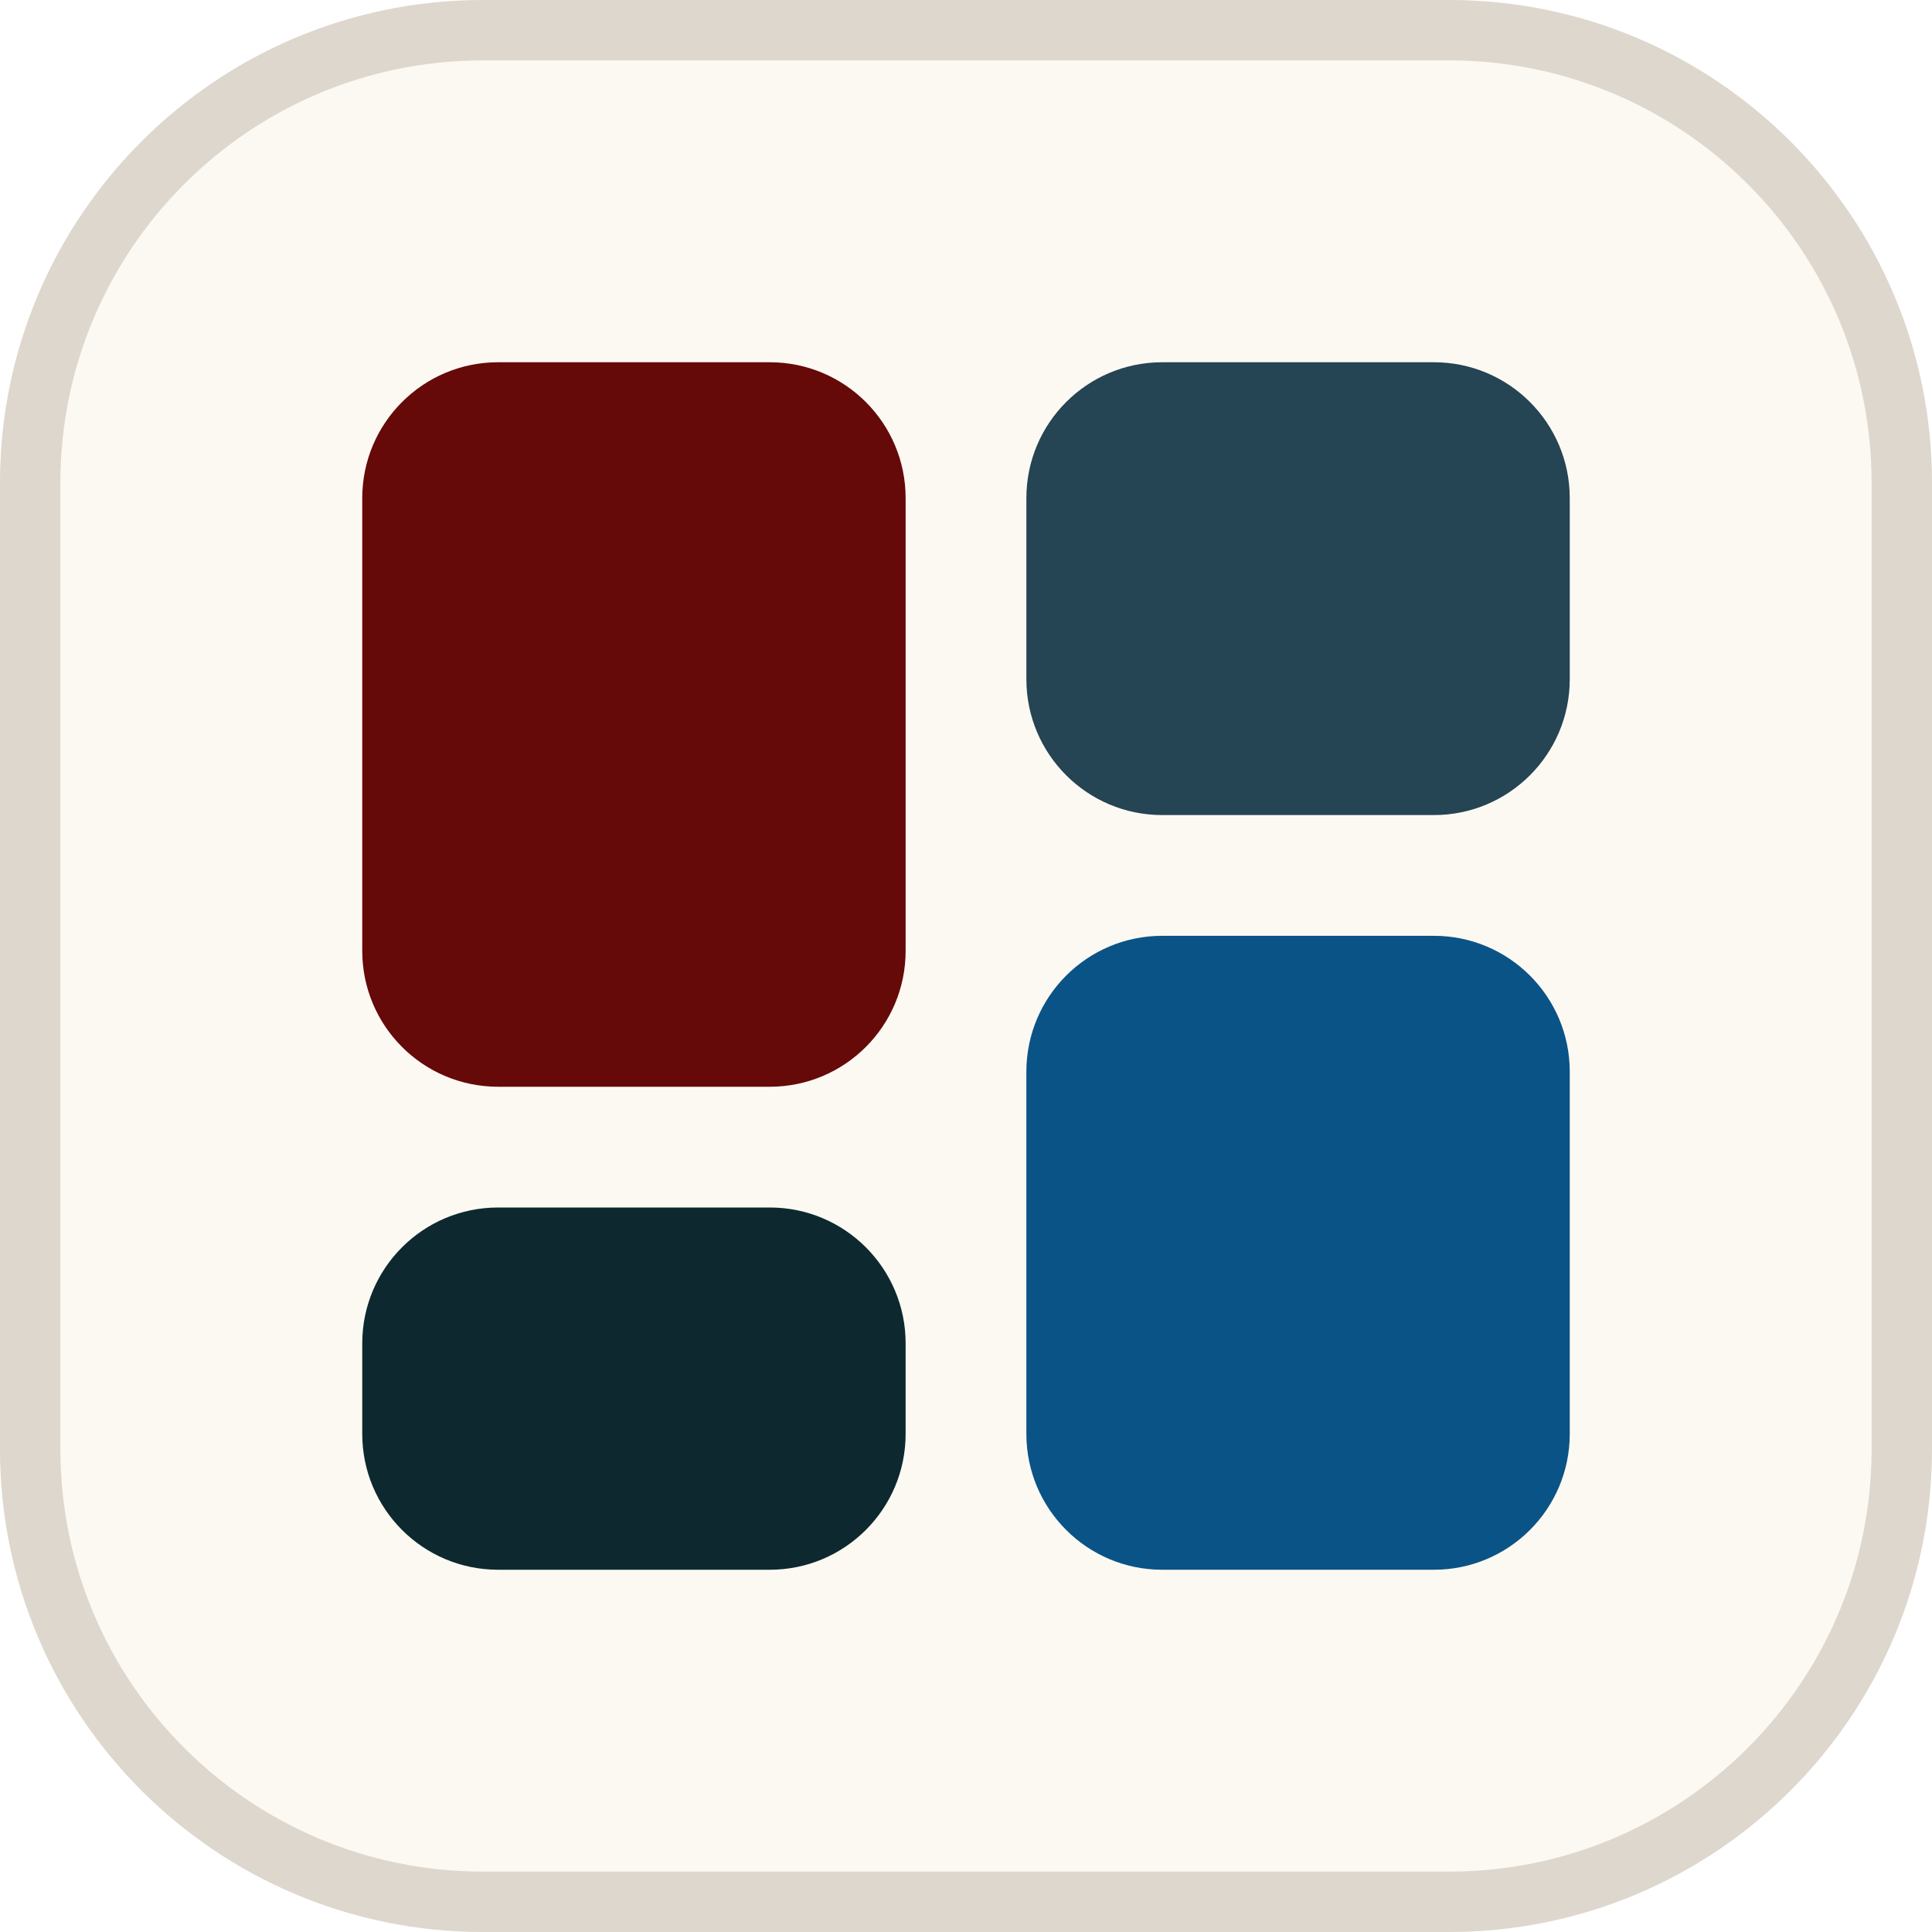
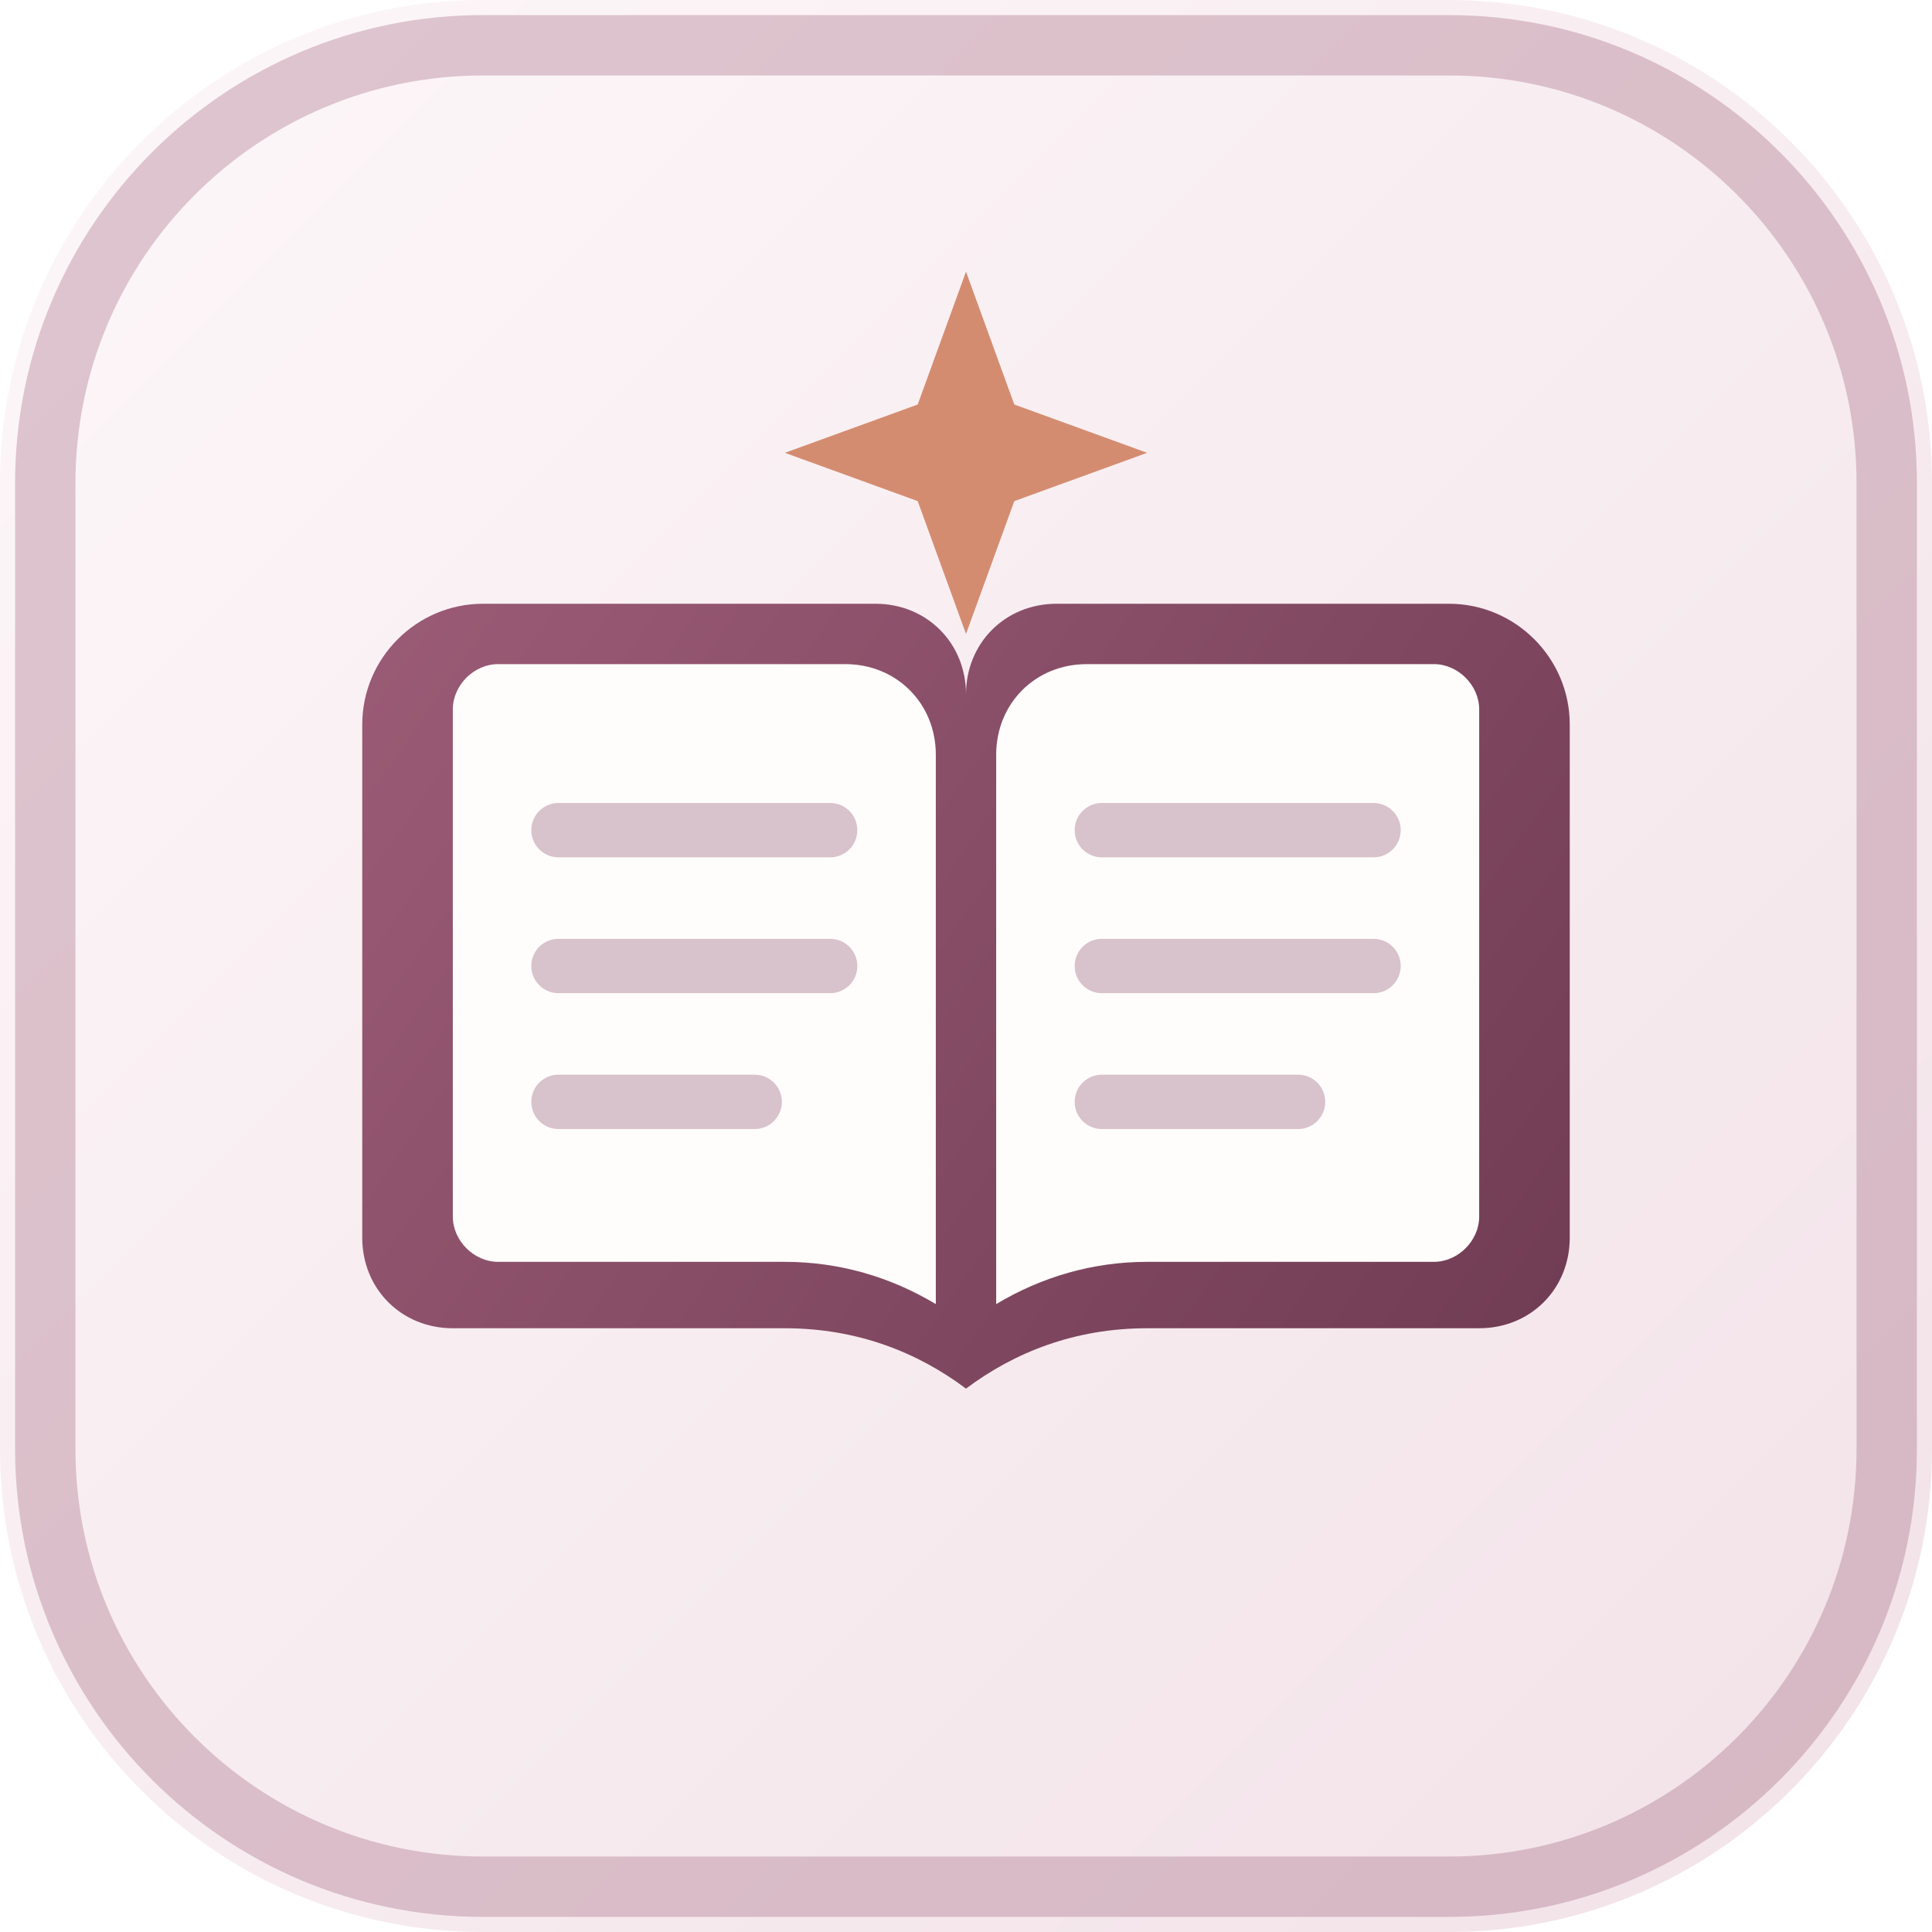
<svg xmlns="http://www.w3.org/2000/svg" viewBox="0 0 64 64" fill="none">
-   <rect width="64" height="64" rx="16" fill="#FCF9F3" />
-   <rect x="1" y="1" width="62" height="62" rx="15" stroke="#8C806E" stroke-opacity="0.28" stroke-width="2" />
-   <rect x="12" y="12" width="18" height="24" rx="4.5" fill="#660909" />
-   <rect x="34" y="12" width="18" height="15" rx="4.5" fill="#254454" />
-   <rect x="12" y="40" width="18" height="12" rx="4.5" fill="#0D292F" />
-   <rect x="34" y="31" width="18" height="21" rx="4.5" fill="#0A5386" />
+   <defs>
+     <linearGradient id="iqraBg" x1="0" y1="0" x2="64" y2="64" gradientUnits="userSpaceOnUse">
+       <stop offset="0%" stop-color="#FDF7F9" />
+       <stop offset="100%" stop-color="#F2E2E8" />
+     </linearGradient>
+     <linearGradient id="iqraCover" x1="12" y1="20" x2="52" y2="48" gradientUnits="userSpaceOnUse">
+       <stop offset="0%" stop-color="#9B5B76" />
+       <stop offset="100%" stop-color="#6E3B52" />
+     </linearGradient>
+   </defs>
+   <rect width="64" height="64" rx="16" fill="url(#iqraBg)" />
+   <rect x="1.5" y="1.5" width="61" height="61" rx="14.5" stroke="#9B5B76" stroke-opacity="0.32" stroke-width="2" />
+   <path d="M12 24C12 21.8 13.8 20 16 20H29C30.7 20 32 21.3 32 23V46C30.4 44.8 28.4 44 26 44H15C13.3 44 12 42.7 12 41V24Z" fill="url(#iqraCover)" />
+   <path d="M52 24C52 21.8 50.2 20 48 20H35C33.3 20 32 21.3 32 23V46C33.6 44.8 35.6 44 38 44H49C50.7 44 52 42.7 52 41V24Z" fill="url(#iqraCover)" />
+   <path d="M15 23.5C15 22.7 15.7 22 16.5 22H28C29.7 22 31 23.3 31 25V43.2C29.5 42.3 27.8 41.8 26 41.8H16.5C15.7 41.8 15 41.1 15 40.3V23.5Z" fill="#FFFDFB" />
+   <path d="M49 23.5C49 22.7 48.3 22 47.5 22H36C34.3 22 33 23.3 33 25V43.2C34.5 42.3 36.2 41.8 38 41.8H47.5C48.3 41.8 49 41.1 49 40.3V23.5Z" fill="#FFFDFB" />
+   <path d="M18.5 27.5H27.5M18.5 32H27.5M18.5 36.5H25" stroke="#D8C2CB" stroke-width="1.8" stroke-linecap="round" />
+   <path d="M36.5 27.5H45.5M36.5 32H45.5M36.5 36.5H43" stroke="#D8C2CB" stroke-width="1.8" stroke-linecap="round" />
+   <path d="M32 9L33.6 13.4L38 15L33.6 16.6L32 21L30.4 16.6L26 15L30.4 13.4L32 9Z" fill="#D48C70" />
</svg>
